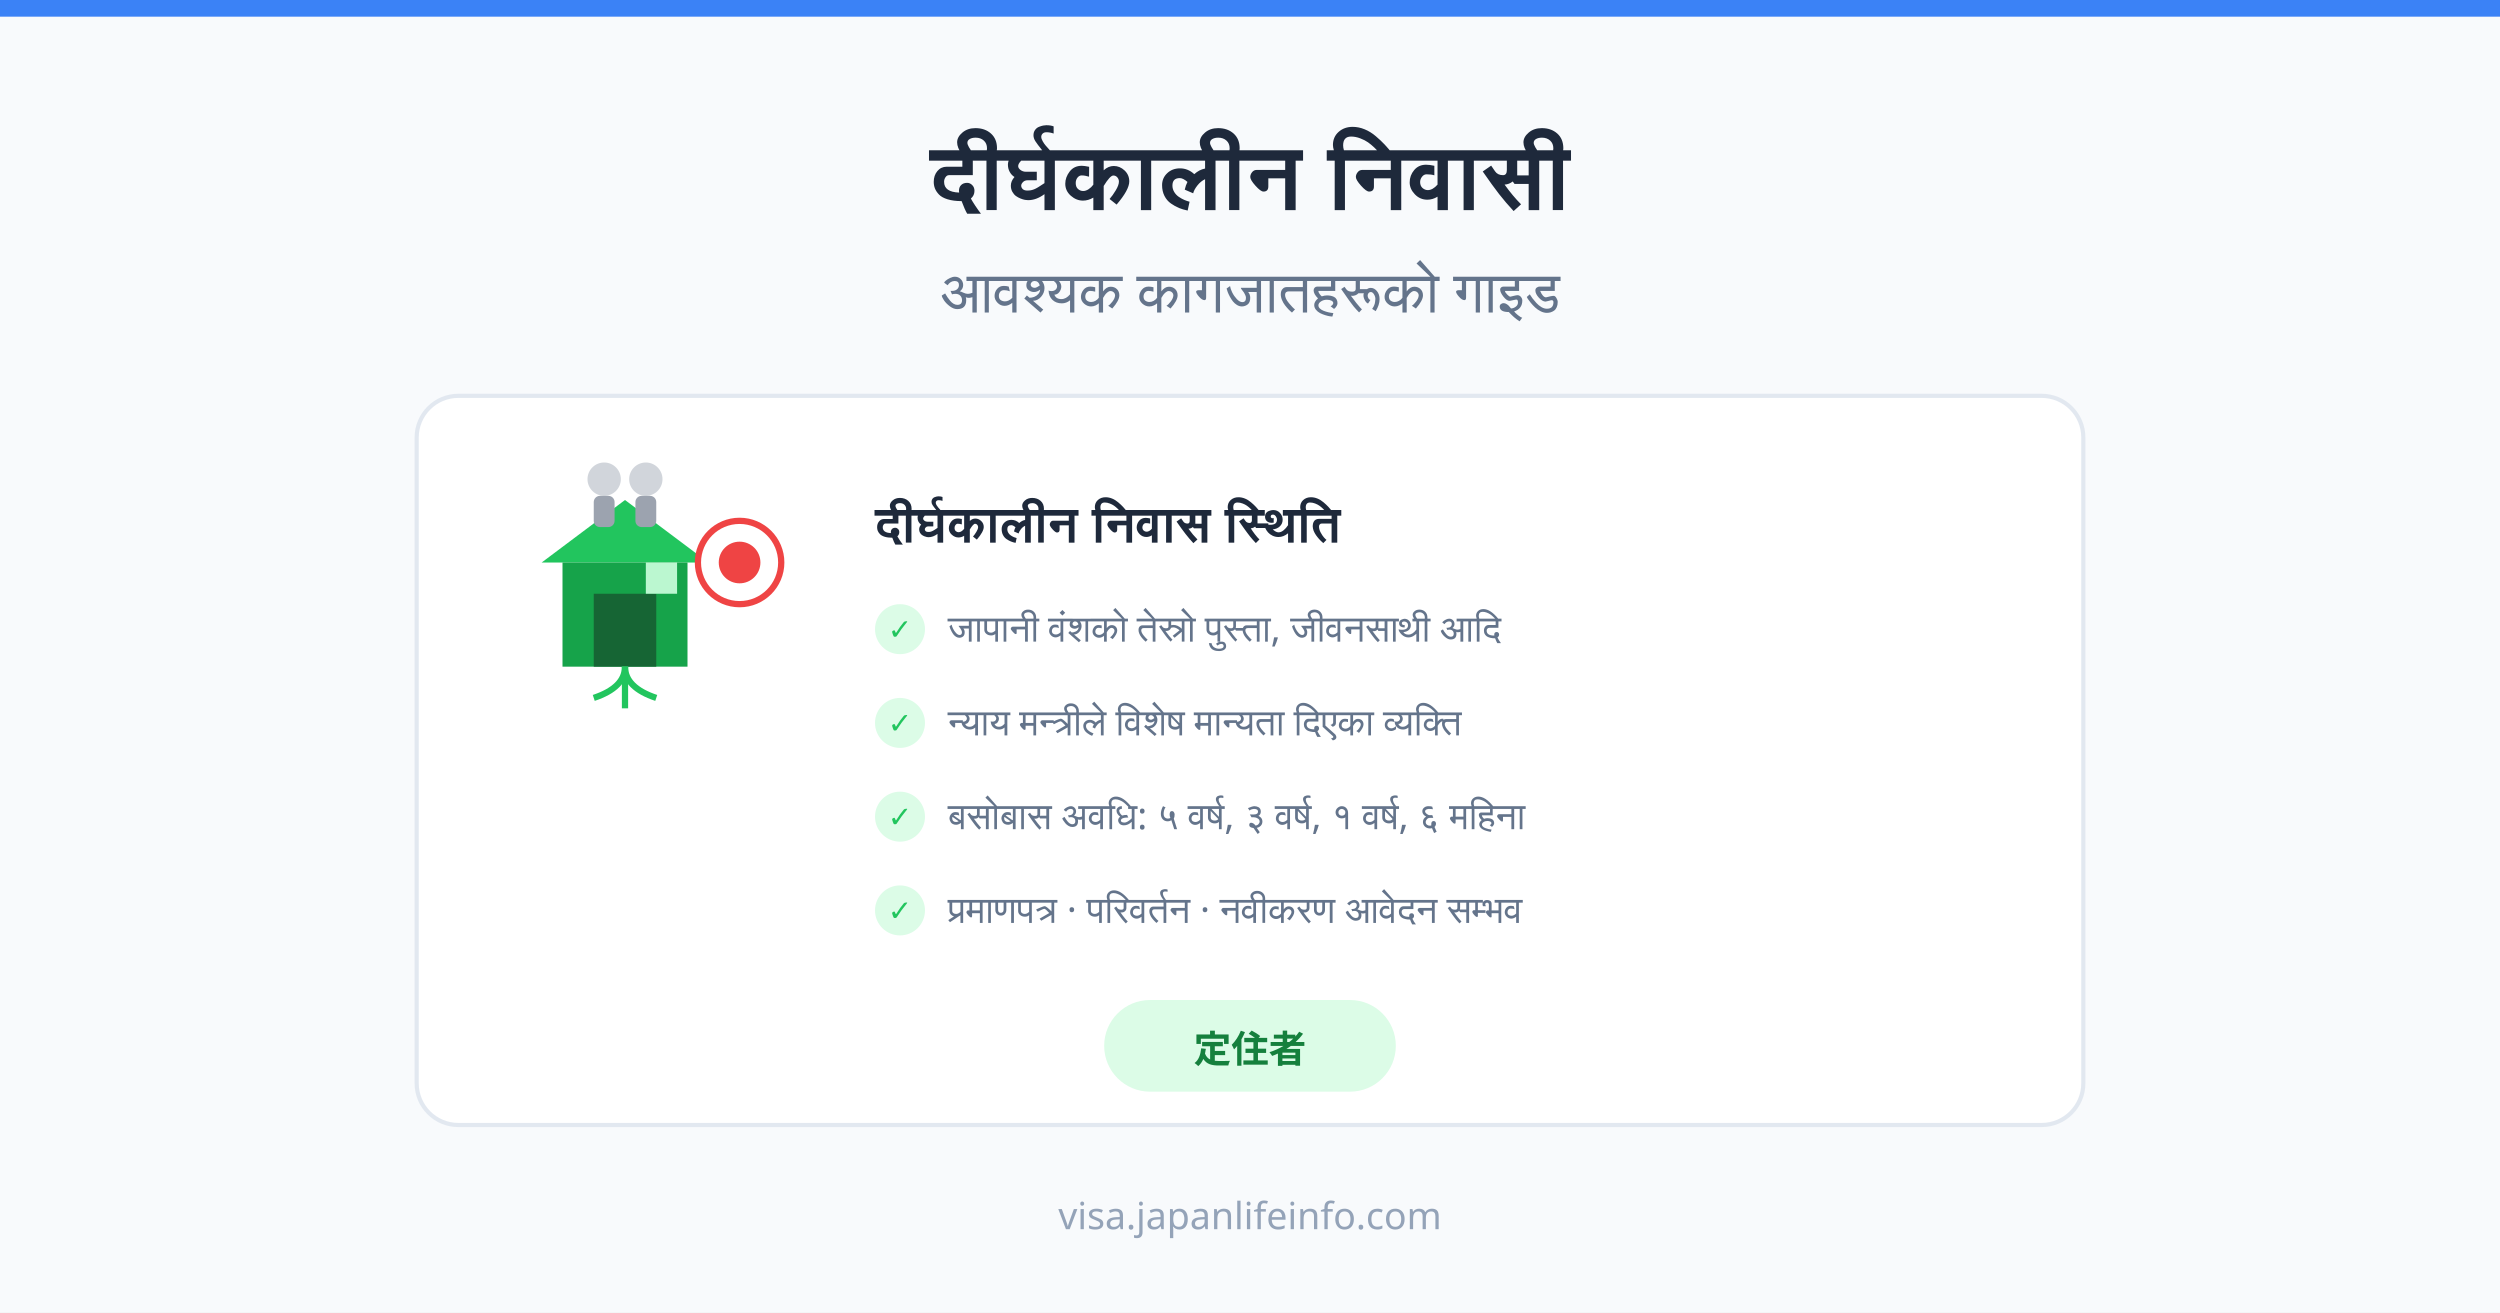
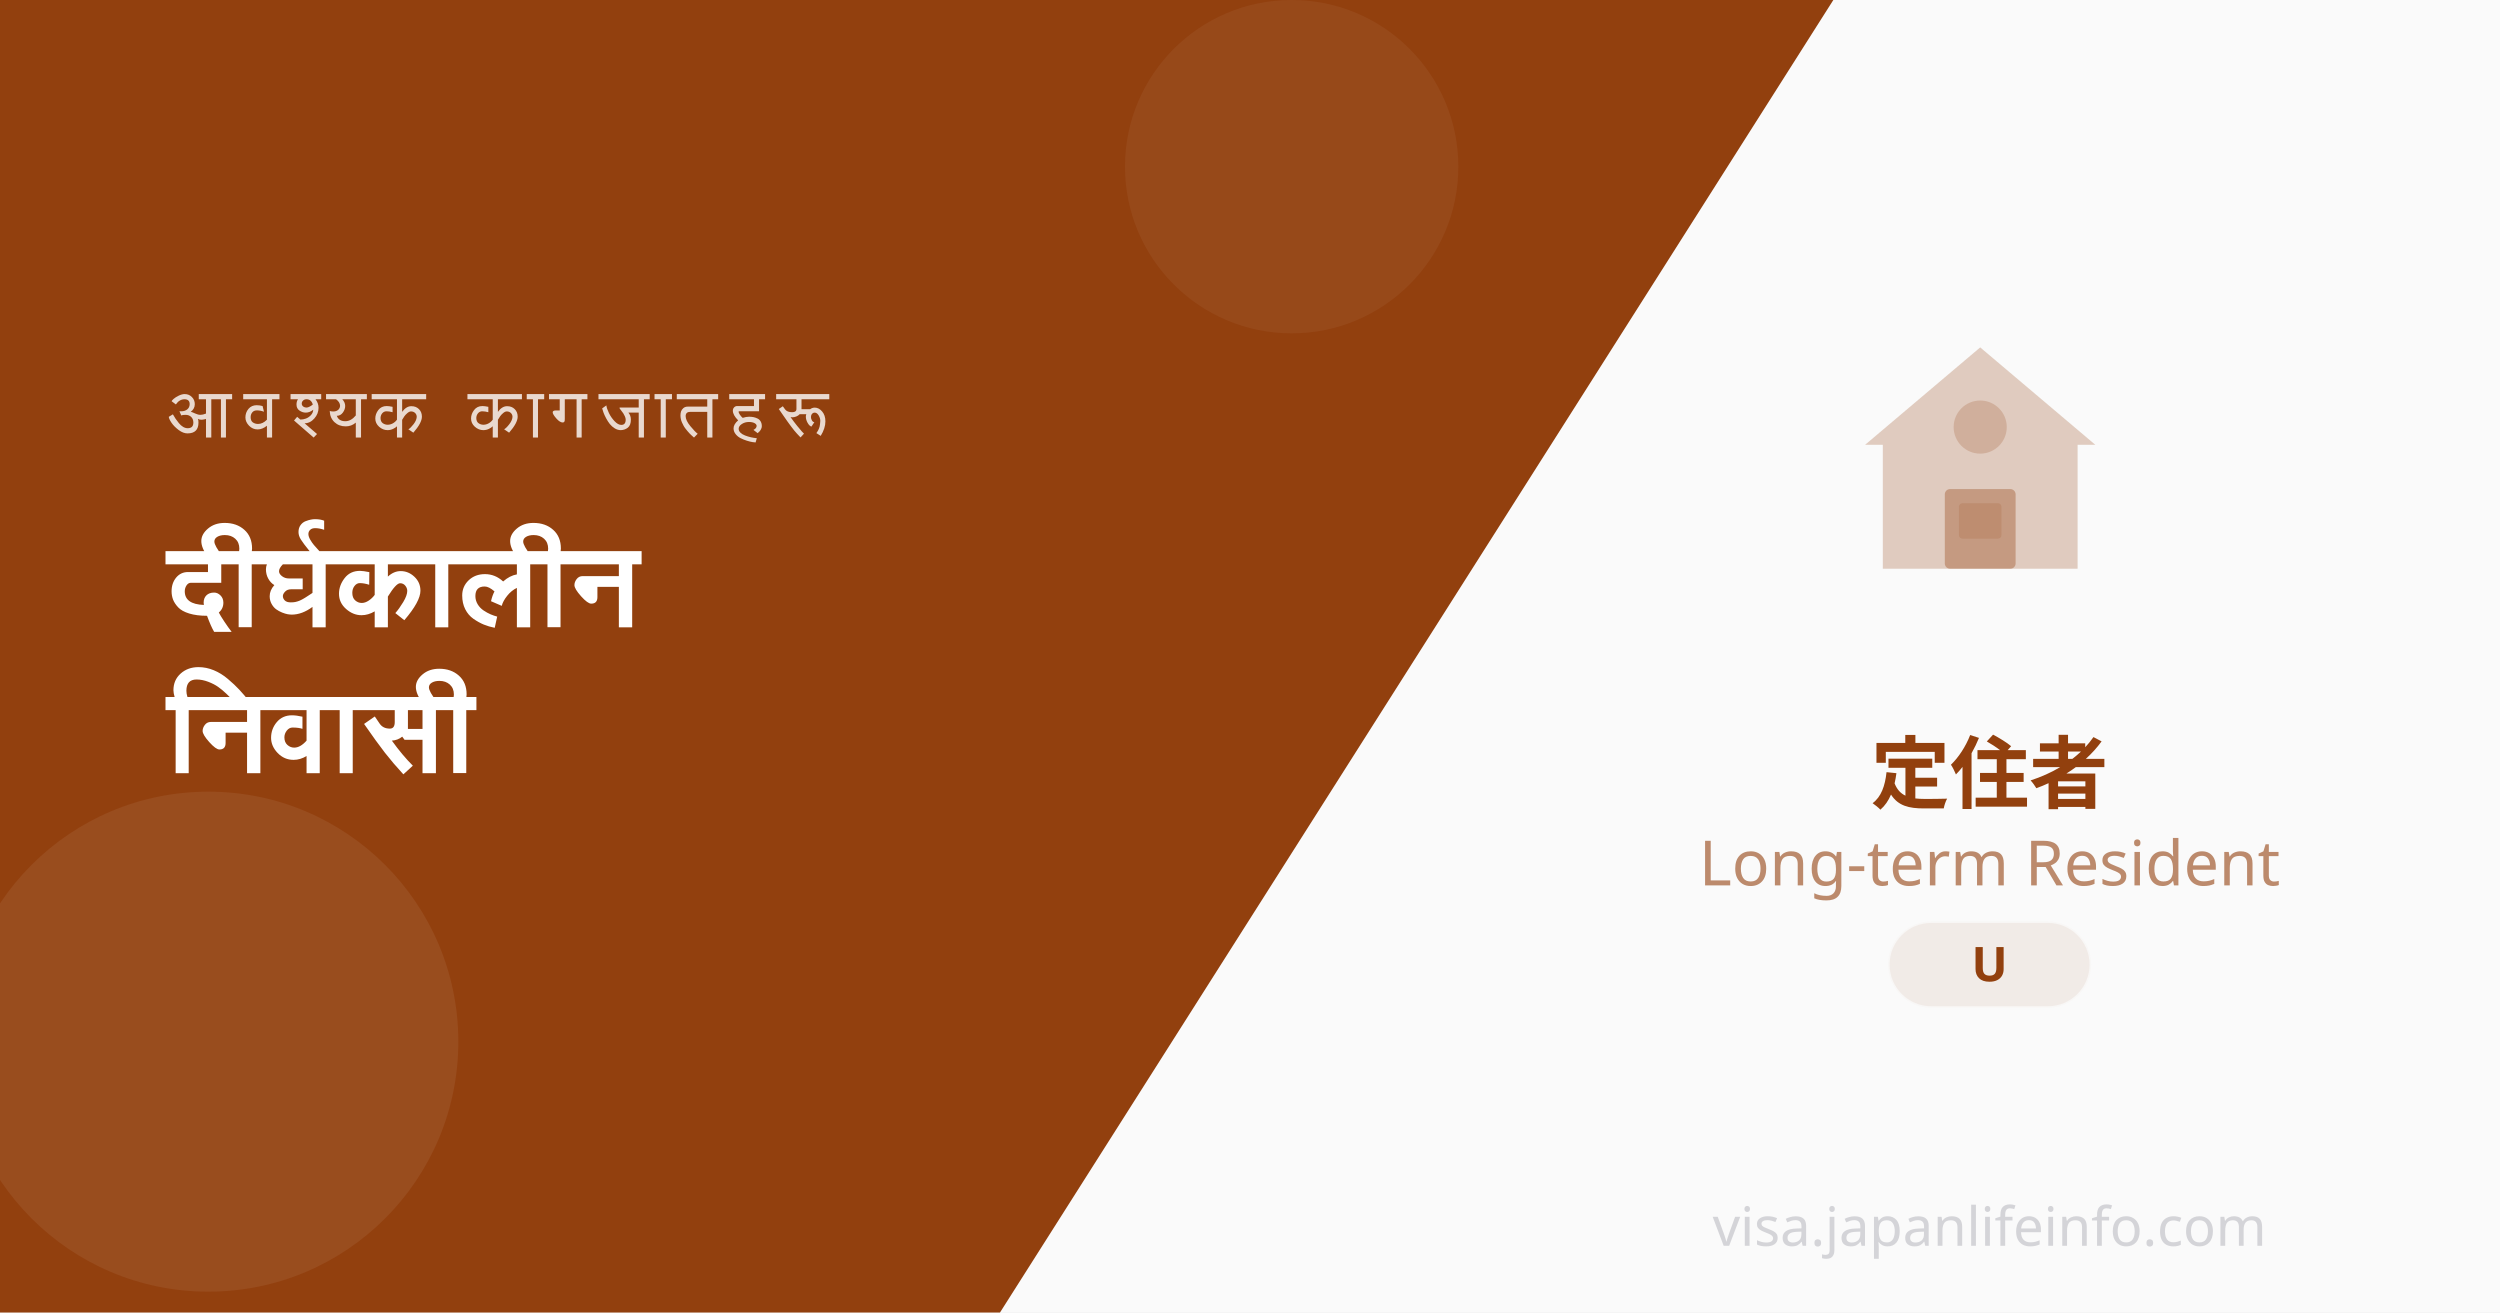
<svg xmlns="http://www.w3.org/2000/svg" width="1200" height="630" viewBox="0 0 1200 630" fill="none">
-   <rect width="1200" height="630" fill="#f8fafc" />
-   <rect width="1200" height="8" fill="url(#headerGradient)" />
-   <text x="600" y="100" text-anchor="middle" fill="#1e293b" font-family="sans-serif" font-size="44" font-weight="bold">दीर्घकालीन निवासी</text>
-   <text x="600" y="150" text-anchor="middle" fill="#64748b" font-family="sans-serif" font-size="28">आवश्यक कागजातहरूको गाइड</text>
-   <g transform="translate(200, 190)">
-     <rect width="800" height="350" rx="20" fill="white" stroke="#e2e8f0" stroke-width="2" />
-     <g transform="translate(40, 25)">
-       <polygon points="60,25 20,55 100,55" fill="#22c55e" />
-       <rect x="30" y="55" width="60" height="50" fill="#16a34a" />
-       <rect x="45" y="70" width="30" height="35" fill="#166534" />
-       <rect x="70" y="55" width="15" height="15" fill="#bbf7d0" />
-       <circle cx="115" cy="55" r="20" fill="white" stroke="#ef4444" stroke-width="3" />
-       <circle cx="115" cy="55" r="10" fill="#ef4444" />
-       <circle cx="50" cy="15" r="8" fill="#d1d5db" />
-       <rect x="45" y="23" width="10" height="15" rx="3" fill="#9ca3af" />
-       <circle cx="70" cy="15" r="8" fill="#d1d5db" />
-       <rect x="65" y="23" width="10" height="15" rx="3" fill="#9ca3af" />
-       <path d="M60 105 Q60 115 45 120" stroke="#22c55e" stroke-width="3" fill="none" />
-       <path d="M60 105 Q60 115 75 120" stroke="#22c55e" stroke-width="3" fill="none" />
-       <path d="M60 105 Q60 120 60 125" stroke="#22c55e" stroke-width="3" fill="none" />
-     </g>
-     <g transform="translate(220, 40)">
-       <text x="0" y="30" fill="#1e293b" font-family="sans-serif" font-size="24" font-weight="bold">दीर्घकालीन निवास स्थिति</text>
-       <g transform="translate(0, 60)">
-         <circle cx="12" cy="12" r="12" fill="#dcfce7" />
-         <text x="12" y="17" text-anchor="middle" fill="#22c55e" font-family="sans-serif" font-size="14">✓</text>
-         <text x="35" y="18" fill="#64748b" font-family="sans-serif" font-size="18">जापानी वंशको तेस्रो पुस्ता, जीवनसाथी आदि</text>
-       </g>
-       <g transform="translate(0, 105)">
-         <circle cx="12" cy="12" r="12" fill="#dcfce7" />
-         <text x="12" y="17" text-anchor="middle" fill="#22c55e" font-family="sans-serif" font-size="14">✓</text>
-         <text x="35" y="18" fill="#64748b" font-family="sans-serif" font-size="18">न्याय मन्त्रीले विशेष मान्यता दिएका व्यक्ति</text>
-       </g>
-       <g transform="translate(0, 150)">
-         <circle cx="12" cy="12" r="12" fill="#dcfce7" />
-         <text x="12" y="17" text-anchor="middle" fill="#22c55e" font-family="sans-serif" font-size="14">✓</text>
-         <text x="35" y="18" fill="#64748b" font-family="sans-serif" font-size="18">बसोबास अवधि: ५ वर्ष, ३ वर्ष, १ वर्ष, ६ महिना</text>
-       </g>
-       <g transform="translate(0, 195)">
-         <circle cx="12" cy="12" r="12" fill="#dcfce7" />
-         <text x="12" y="17" text-anchor="middle" fill="#22c55e" font-family="sans-serif" font-size="14">✓</text>
-         <text x="35" y="18" fill="#64748b" font-family="sans-serif" font-size="18">प्रमाणपत्र · परिवर्तन · नवीकरण आवेदन सम्भव</text>
-       </g>
-     </g>
-     <rect x="330" y="290" width="140" height="44" rx="22" fill="#dcfce7" />
-     <text x="400" y="320" text-anchor="middle" fill="#15803d" font-family="sans-serif" font-size="18" font-weight="bold">定住者</text>
+   <defs>
+     <linearGradient id="splitGrad" x1="0" y1="0" x2="700" y2="630">
+       <stop offset="0%" stop-color="#92400e" />
+       <stop offset="100%" stop-color="#a16207" />
+     </linearGradient>
+     <clipPath id="diagClip">
+       <polygon points="0,0 880,0 480,630 0,630" />
+     </clipPath>
+   </defs>
+   <rect width="1200" height="630" fill="#fafafa" />
+   <polygon points="0,0 880,0 480,630 0,630" fill="url(#splitGrad)" />
+   <g clip-path="url(#diagClip)">
+     <circle cx="100" cy="500" r="120" fill="white" opacity="0.07" />
+     <circle cx="620" cy="80" r="80" fill="white" opacity="0.05" />
+     <text x="80" y="210" fill="white" font-family="'Noto Sans KR', 'Noto Sans JP', sans-serif" font-size="34" font-weight="500" letter-spacing="6" opacity="0.8">आवश्यक कागजातहरू</text>
+     <text x="80" y="300" fill="white" font-family="'Noto Sans KR', 'Noto Sans JP', sans-serif" font-size="56" font-weight="900">दीर्घकालीन</text>
+     <text x="80" y="370" fill="white" font-family="'Noto Sans KR', 'Noto Sans JP', sans-serif" font-size="56" font-weight="900">निवासी</text>
  </g>
-   <text x="600" y="590" text-anchor="middle" fill="#94a3b8" font-family="sans-serif" font-size="18">visa.japanlifeinfo.com</text>
-   <defs>
-     <linearGradient id="headerGradient" x1="0" y1="0" x2="1200" y2="0">
-       <stop offset="0%" stop-color="#3b82f6" />
-       <stop offset="50%" stop-color="#8b5cf6" />
-       <stop offset="100%" stop-color="#10b981" />
-     </linearGradient>
-   </defs>
+   <g transform="translate(840, 120) scale(0.85)">
+     <path d="M130 55 L65 110 L75 110 L75 180 L185 180 L185 110 L195 110Z" fill="#92400e" opacity="0.25" />
+     <rect x="110" y="135" width="40" height="45" rx="3" fill="#92400e" opacity="0.35" />
+     <rect x="118" y="143" width="24" height="20" rx="2" fill="#92400e" opacity="0.15" />
+     <circle cx="130" cy="100" r="15" fill="#92400e" opacity="0.2" />
+   </g>
+   <text x="955" y="385" text-anchor="middle" fill="#92400e" font-family="'Noto Serif JP', serif" font-size="38" font-weight="700">定住者</text>
+   <text x="955" y="425" text-anchor="middle" fill="#92400e" font-family="sans-serif" font-size="30" opacity="0.6">Long-term Resident</text>
+   <rect x="907" y="443" width="96" height="40" rx="20" fill="#92400e" opacity="0.08" stroke="#92400e" stroke-width="1.5" stroke-opacity="0.2" />
+   <text x="955" y="471" text-anchor="middle" fill="#92400e" font-family="sans-serif" font-size="23" font-weight="600">U</text>
+   <text x="955" y="598" text-anchor="middle" fill="#d4d4d8" font-family="sans-serif" font-size="26">visa.japanlifeinfo.com</text>
</svg>
